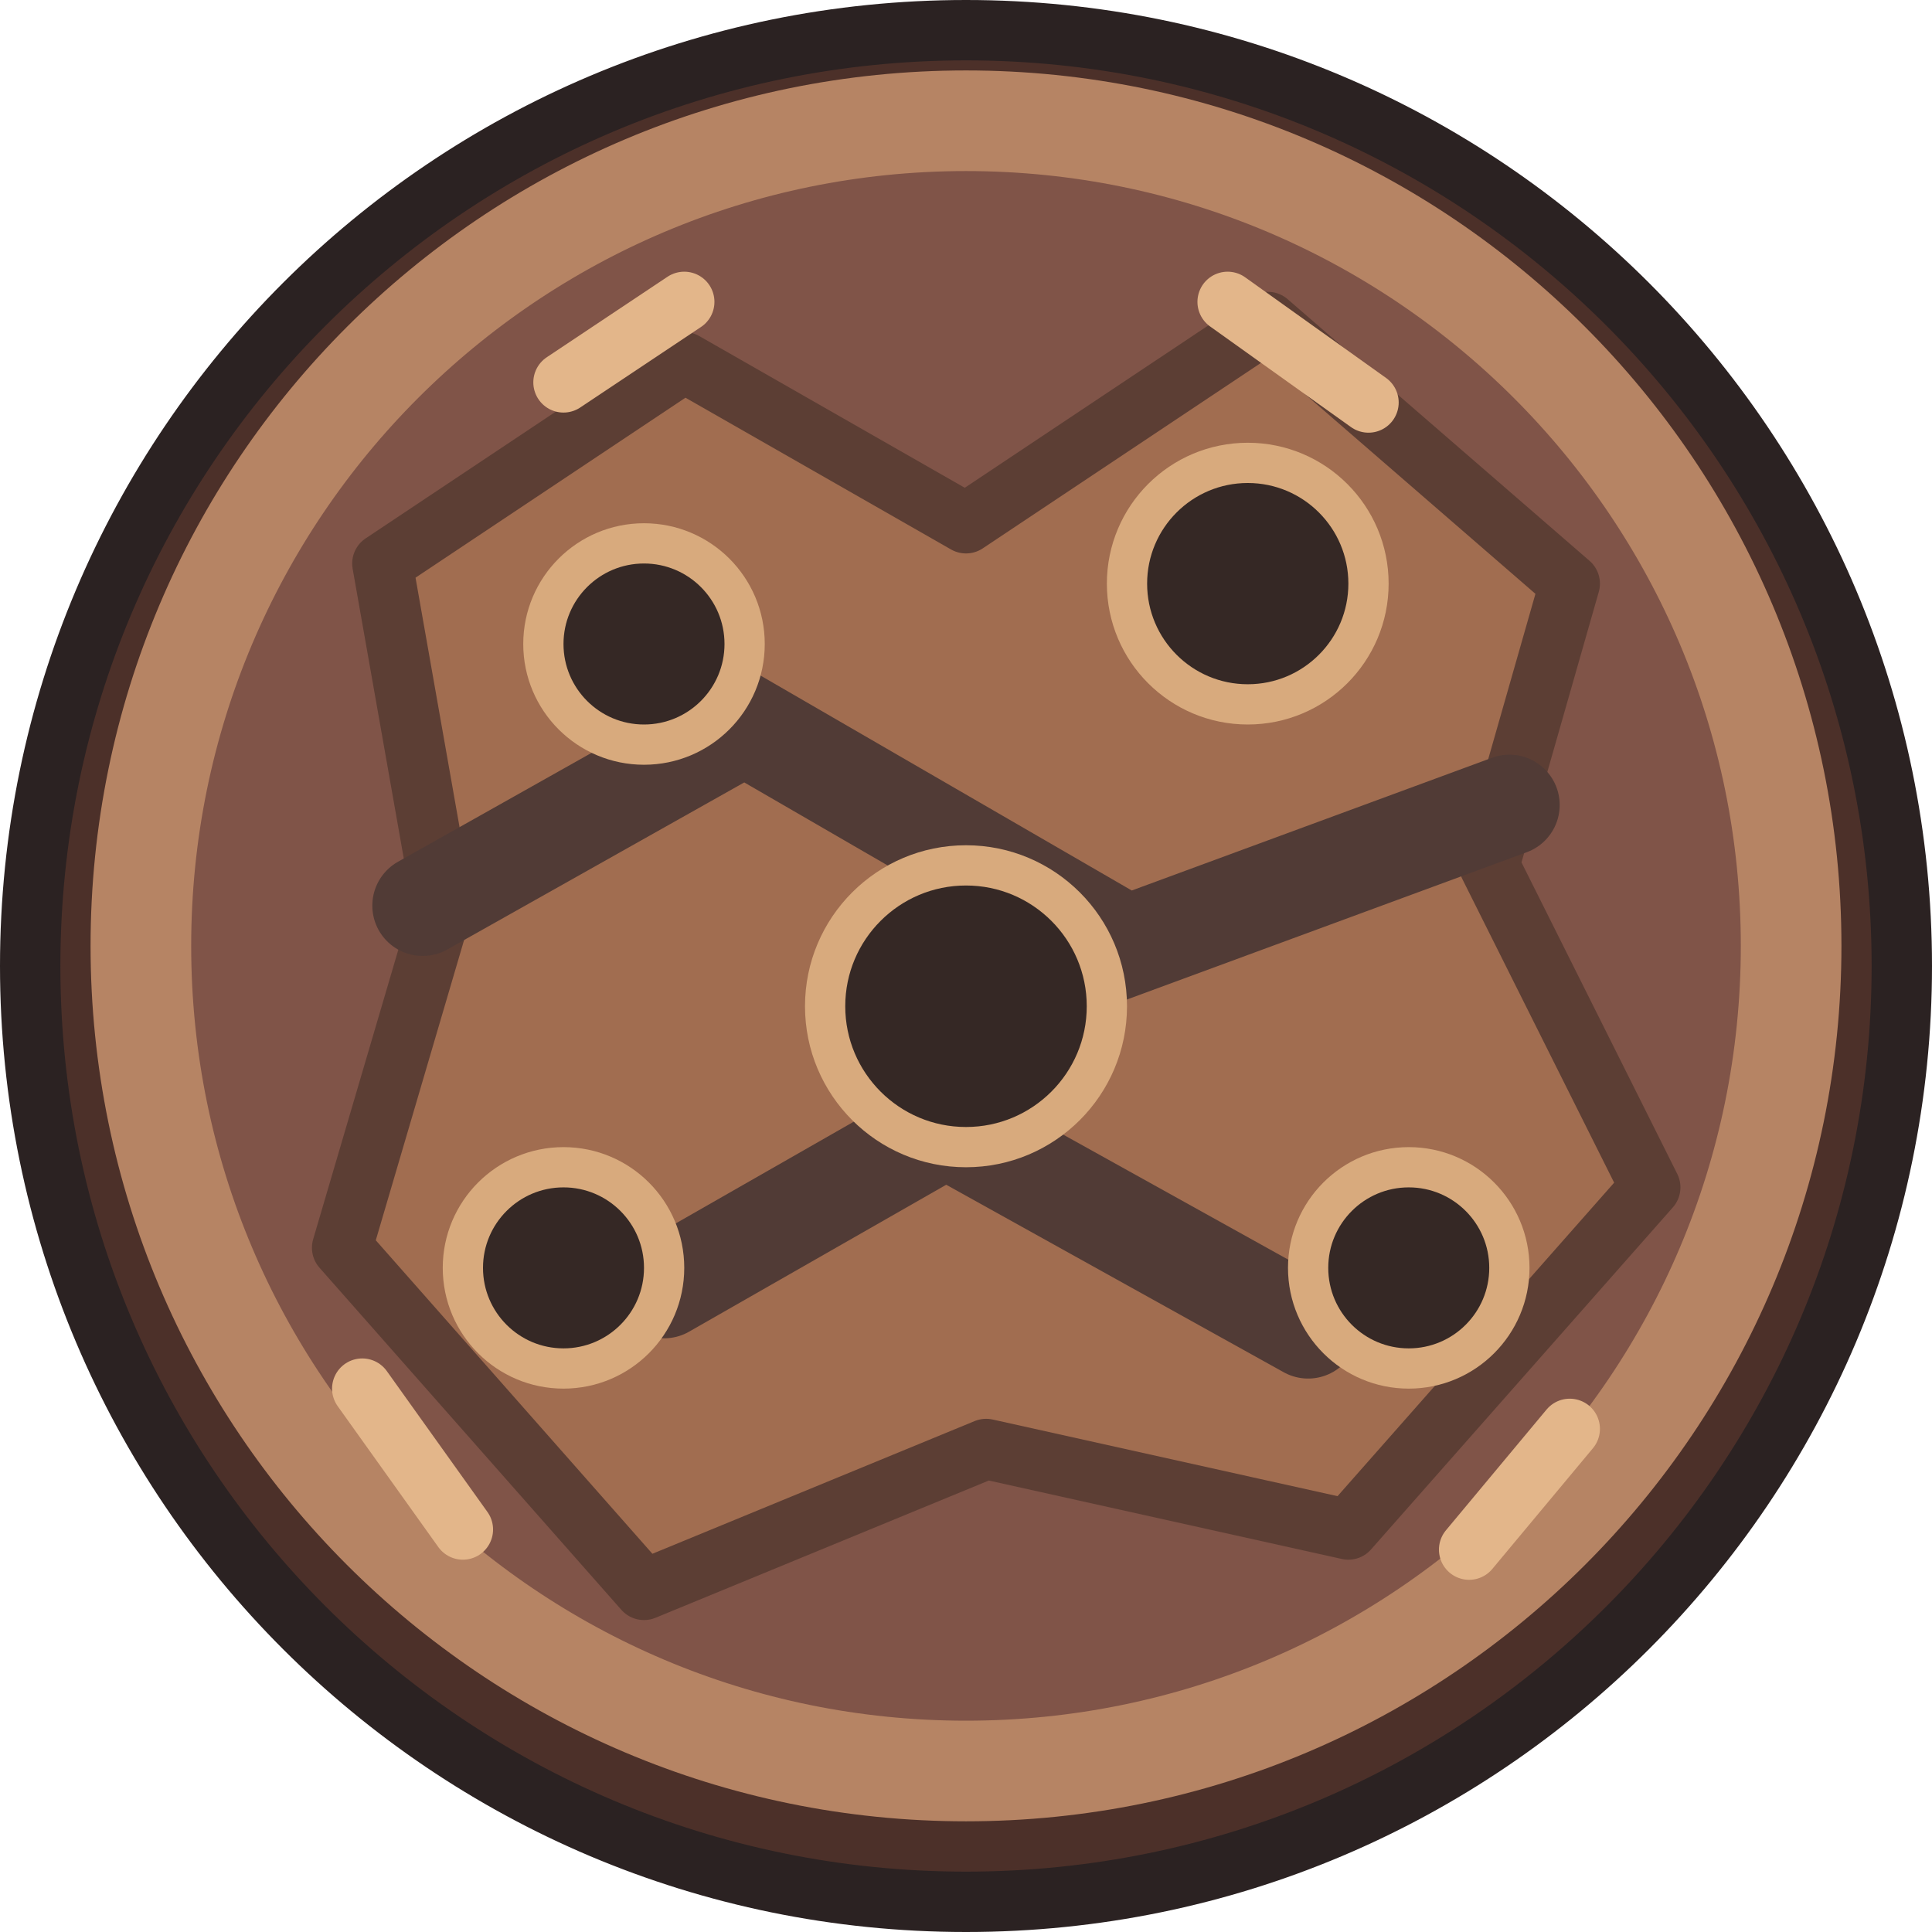
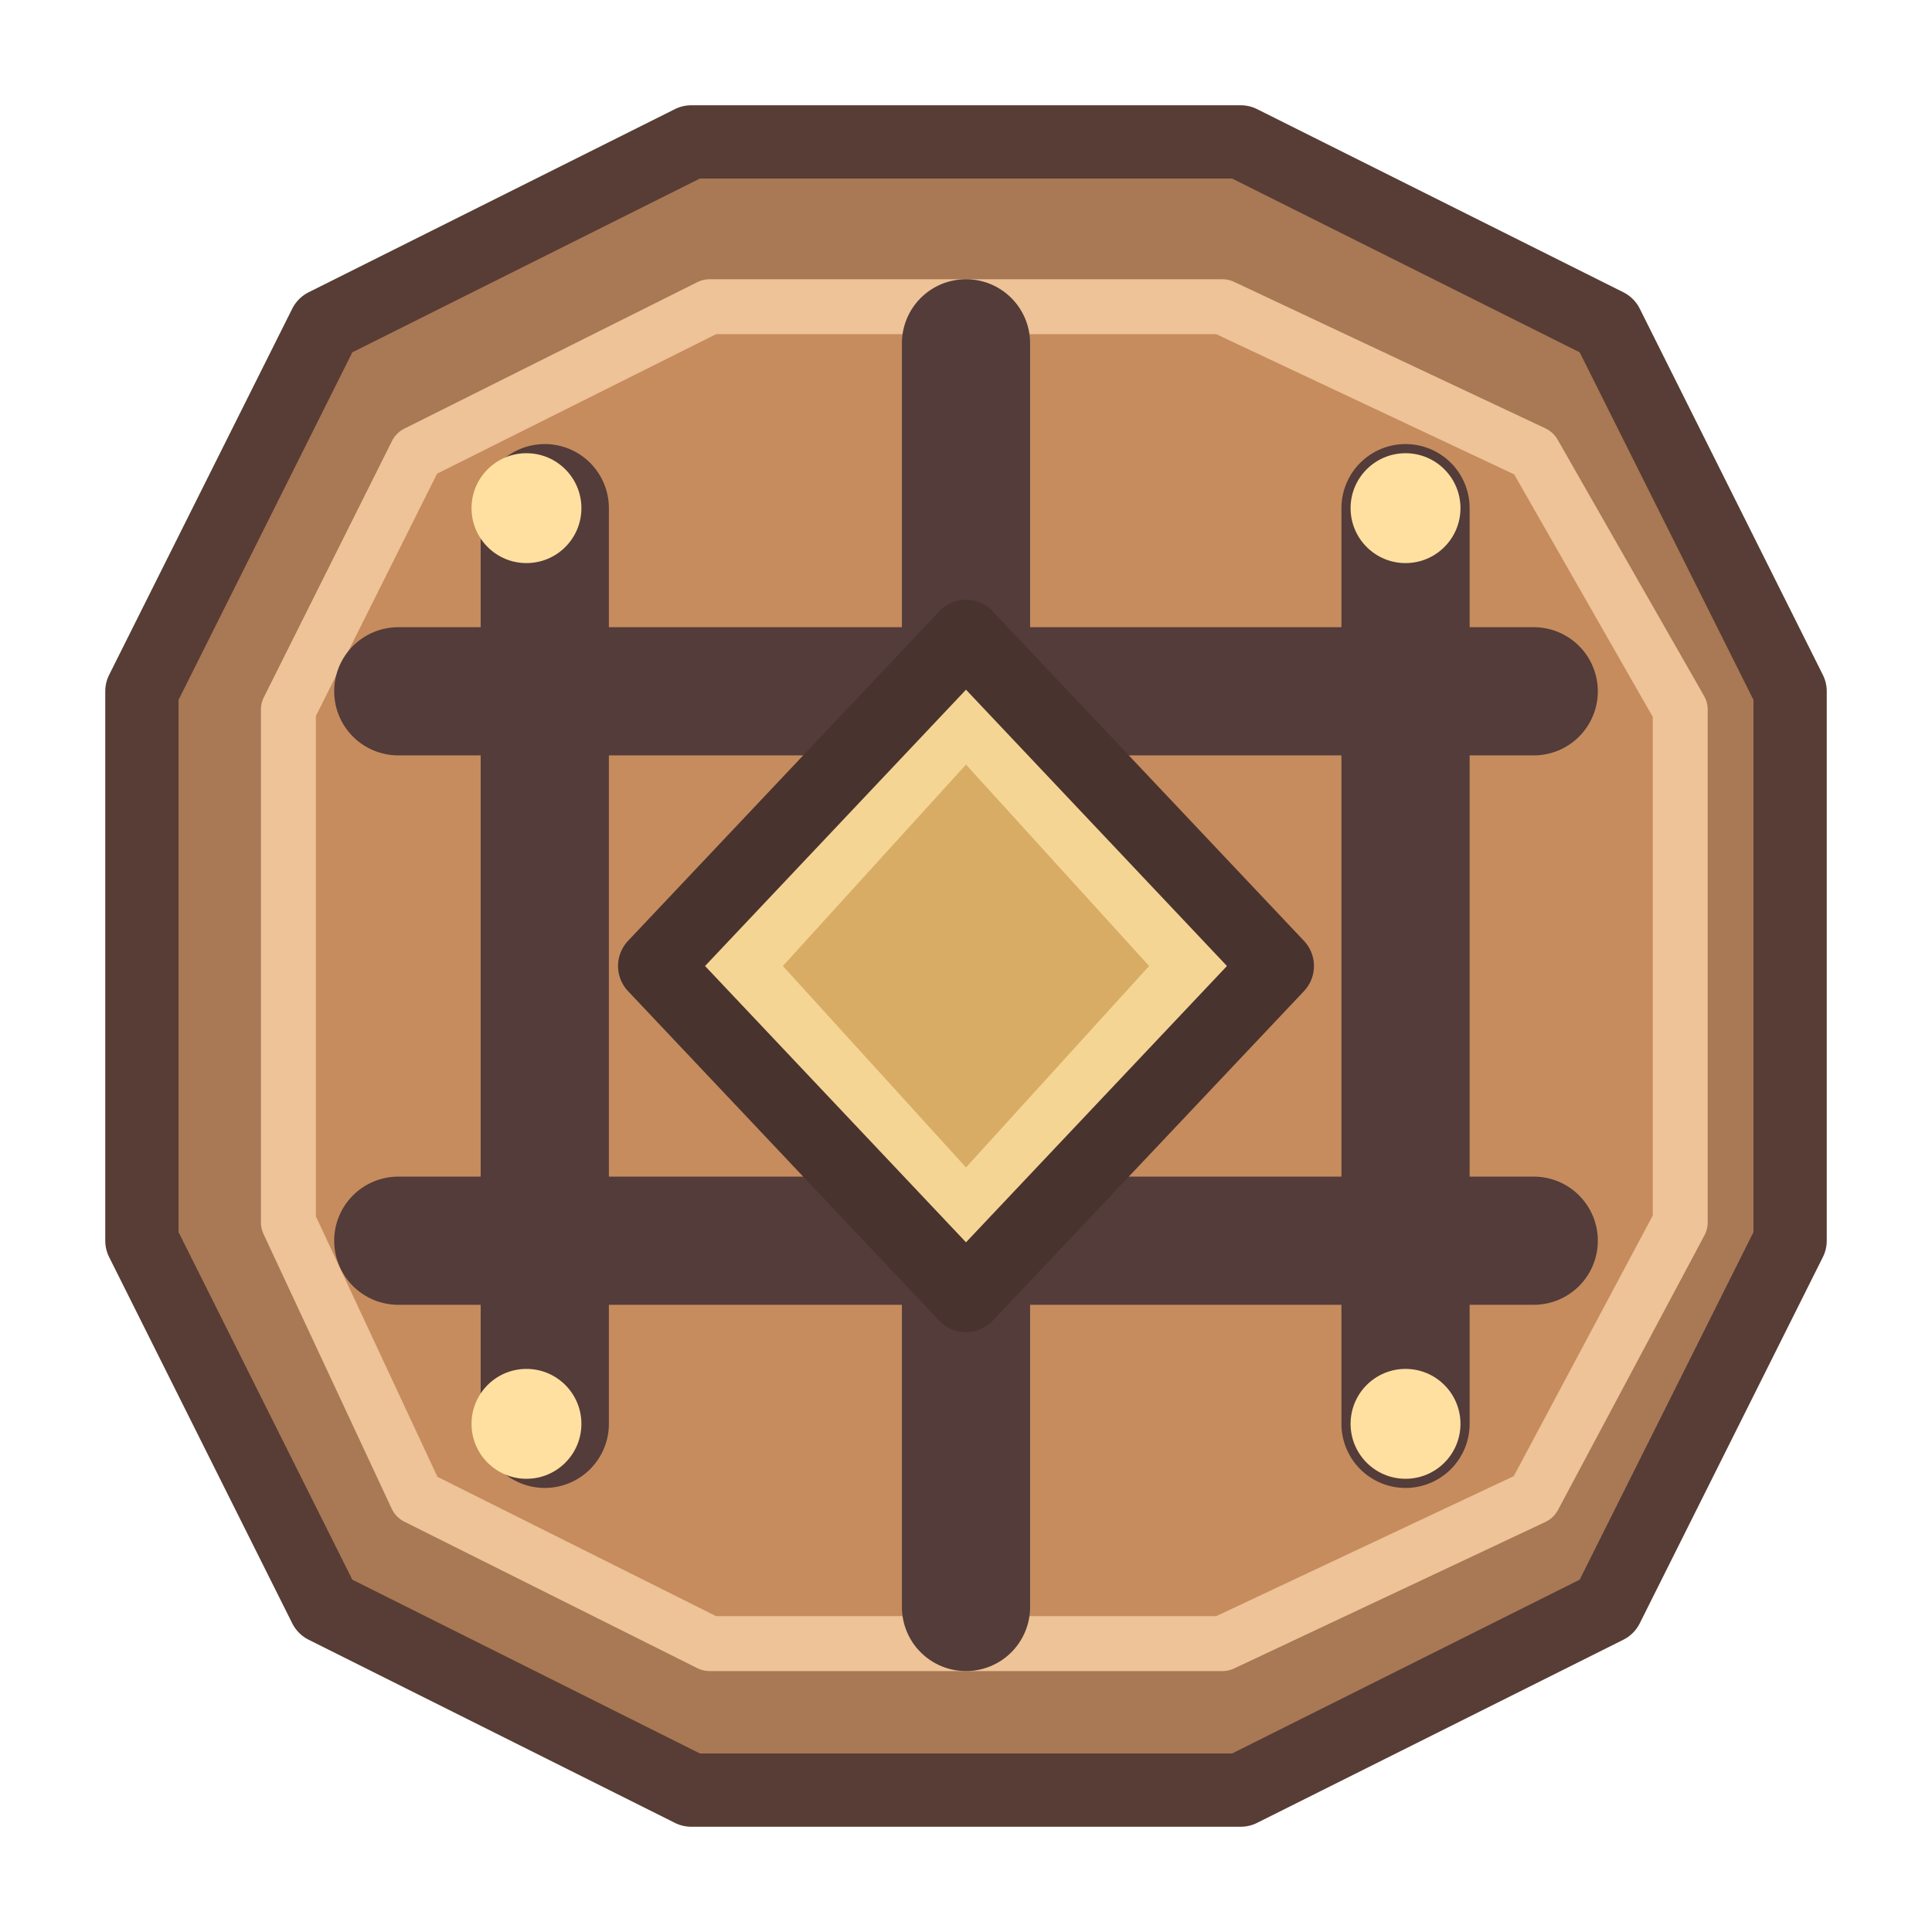
<svg xmlns="http://www.w3.org/2000/svg" viewBox="0 0 96 96">
-   <circle cx="48" cy="48" r="46.5" fill="#4c3029" stroke="#2b2222" stroke-width="3" />
-   <circle cx="48" cy="47" r="41" fill="#805448" stroke="#b68464" stroke-width="5" />
-   <path d="M19 28l15-10 14 8 15-10 15 13-4 14 8 16-15 17-18-4-17 7-15-17 5-17z" fill="#a16d50" stroke="#5c3e34" stroke-width="3" stroke-linejoin="round" />
-   <path d="M21 45l16-9 19 11 19-7M33 64l14-8 18 10" fill="none" stroke="#513b36" stroke-width="5" stroke-linecap="round" />
-   <g fill="#352825" stroke="#d8aa7d" stroke-width="2">
-     <circle cx="32" cy="32" r="5" />
-     <circle cx="62" cy="29" r="6" />
-     <circle cx="48" cy="50" r="7" />
-     <circle cx="28" cy="63" r="5" />
-     <circle cx="70" cy="63" r="5" />
+   <g transform="translate(48 48) scale(.91) translate(-48 -48)">
+     <path d="M33 3H63L83 13L93 33V63L83 83L63 93H33L13 83L3 63V33L13 13Z" fill="#a97855" stroke="#573d35" stroke-width="4" stroke-linejoin="round" />
+     <path d="M34 12H62L79 20L87 34V62L79 77L62 85H34L18 77L11 62V34L18 20Z" fill="#c68c5e" stroke="#edc397" stroke-width="3" stroke-linejoin="round" />
+     <path d="M25 23V73M48 14V83M72 23V73M17 33H79M17 63H79" fill="none" stroke="#533c39" stroke-width="7" stroke-linecap="round" />
+     <path d="M48 30L65 48L48 66L31 48Z" fill="#f5d594" stroke="#49332f" stroke-width="4" stroke-linejoin="round" />
+     <path d="M48 37L58 48L48 59L38 48Z" fill="#d9ac66" />
+     <g fill="#ffe0a0">
+       <circle cx="24" cy="23" r="3" />
+       <circle cx="72" cy="23" r="3" />
+       <circle cx="24" cy="73" r="3" />
+       <circle cx="72" cy="73" r="3" />
+     </g>
  </g>
-   <path d="M28 19l6-4M61 15l7 5M18 69l5 7M73 77l5-6" stroke="#e3b68a" stroke-width="3" stroke-linecap="round" />
</svg>
